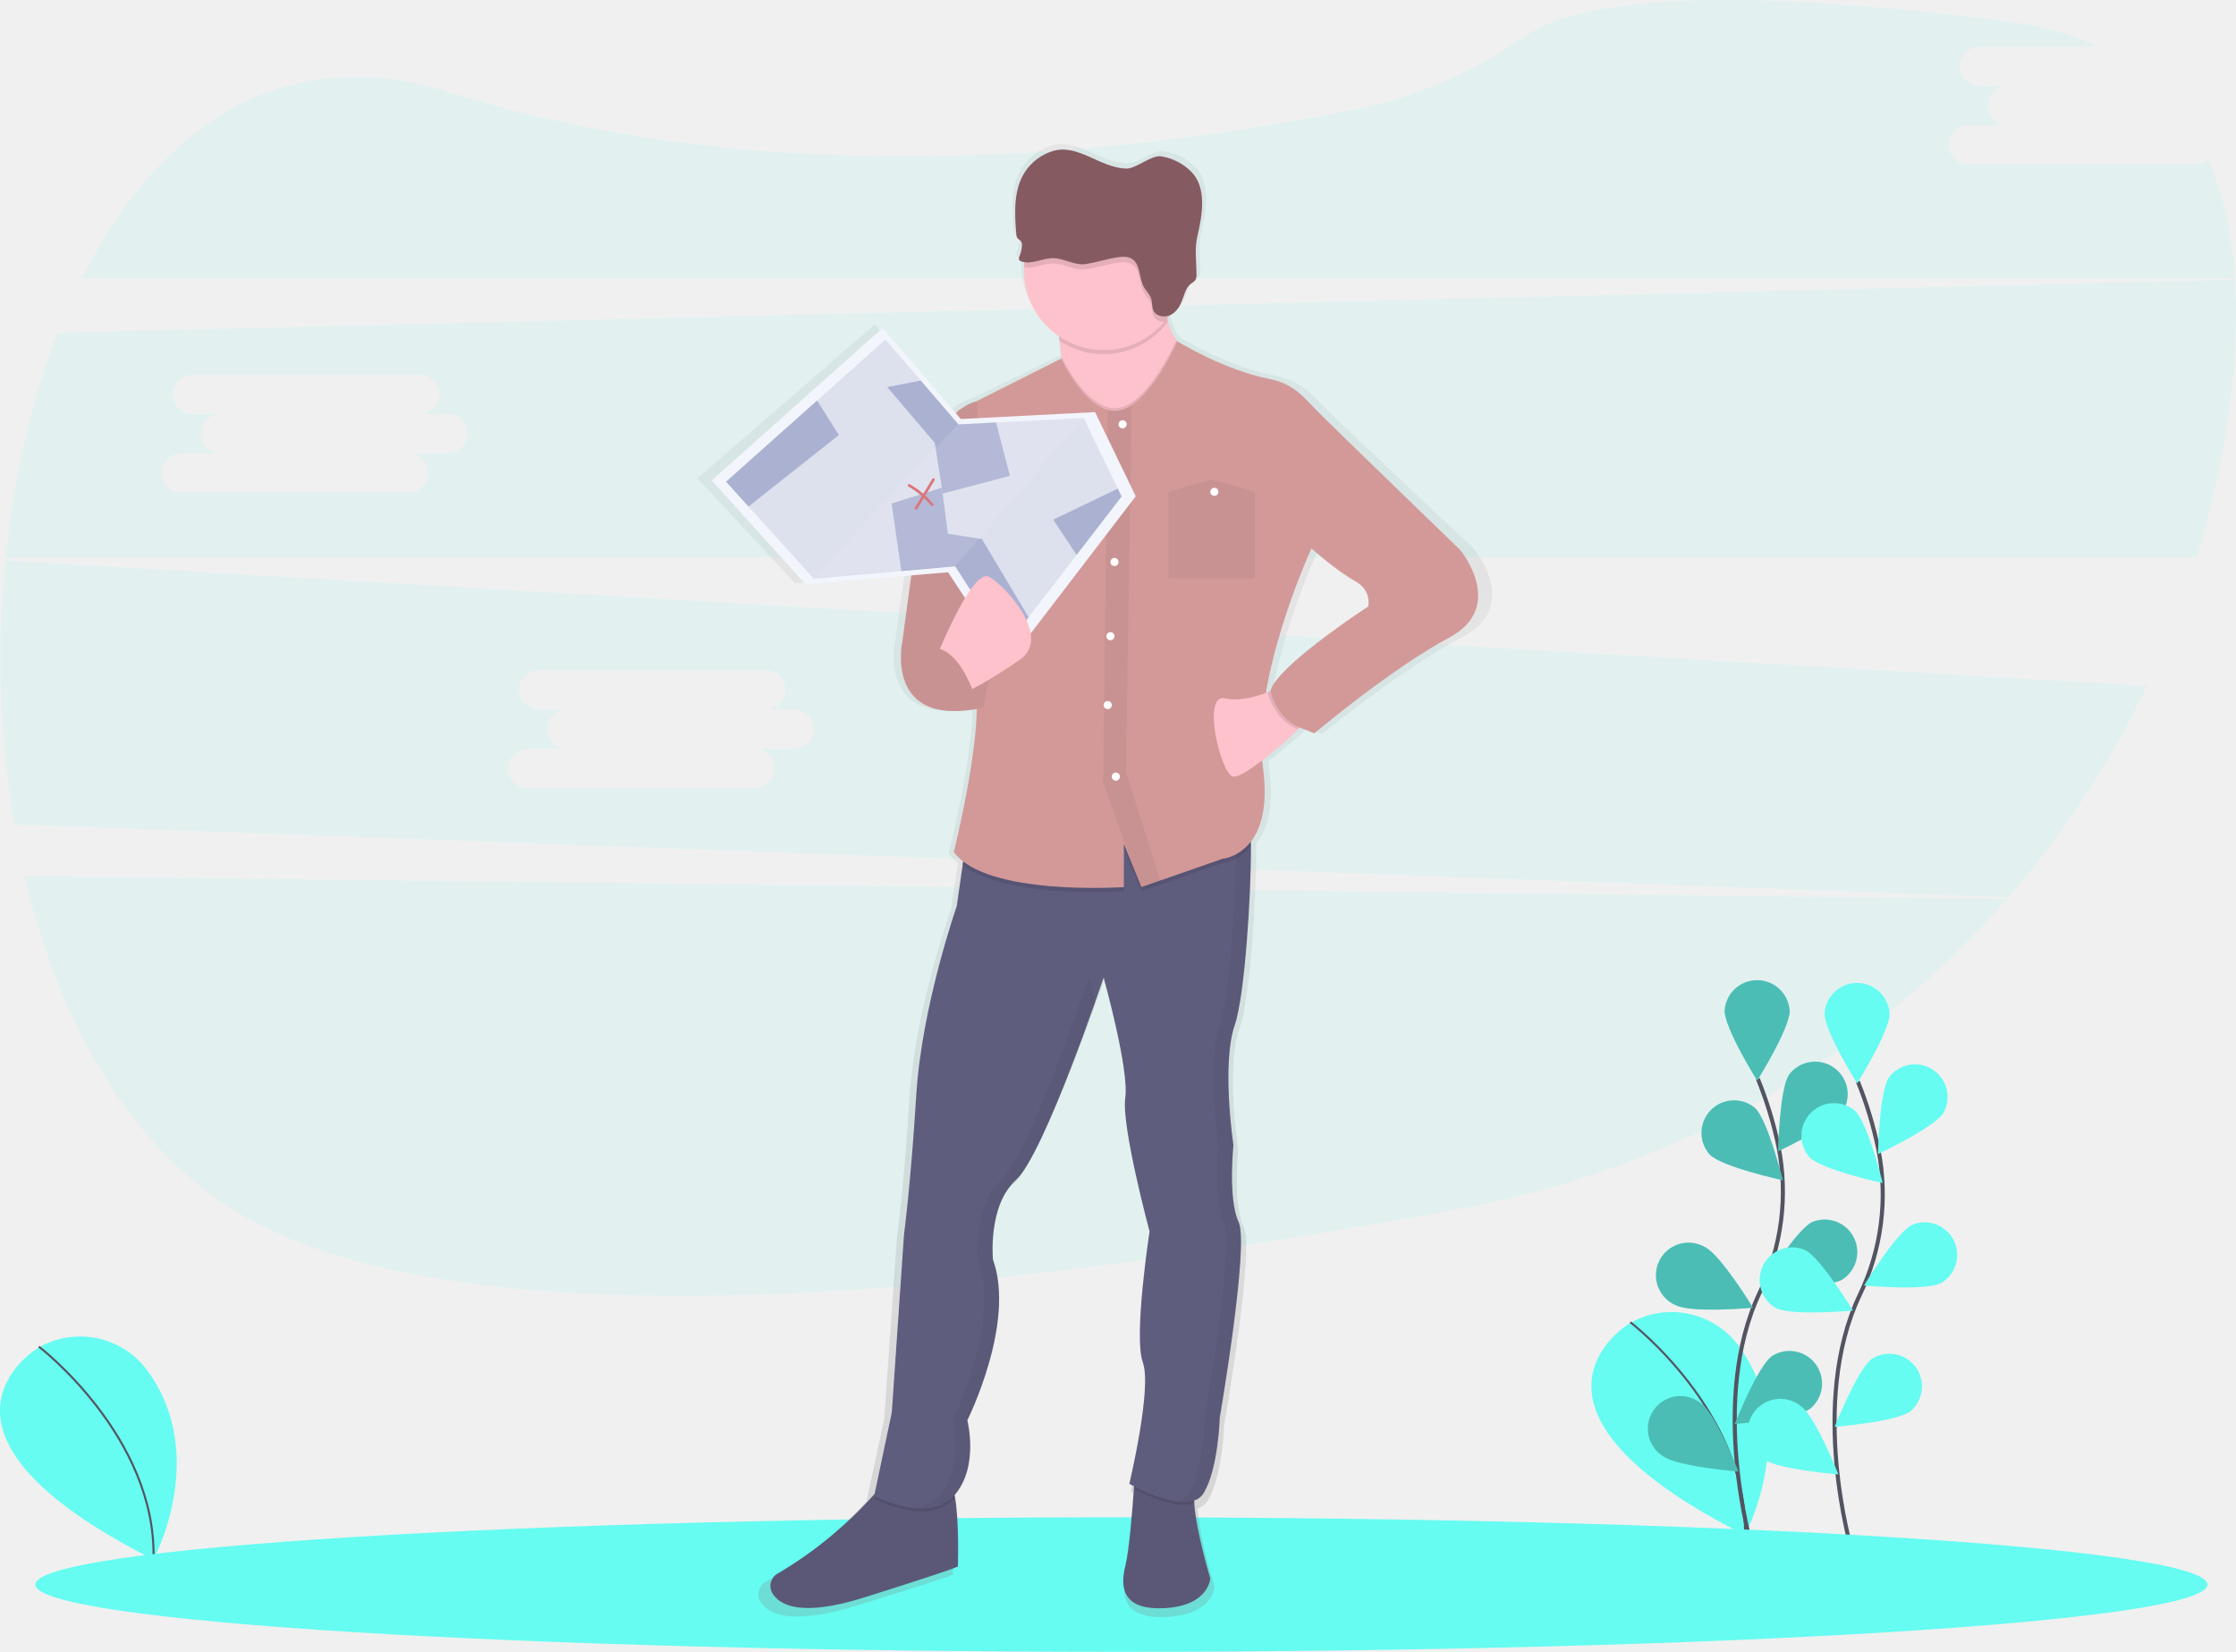
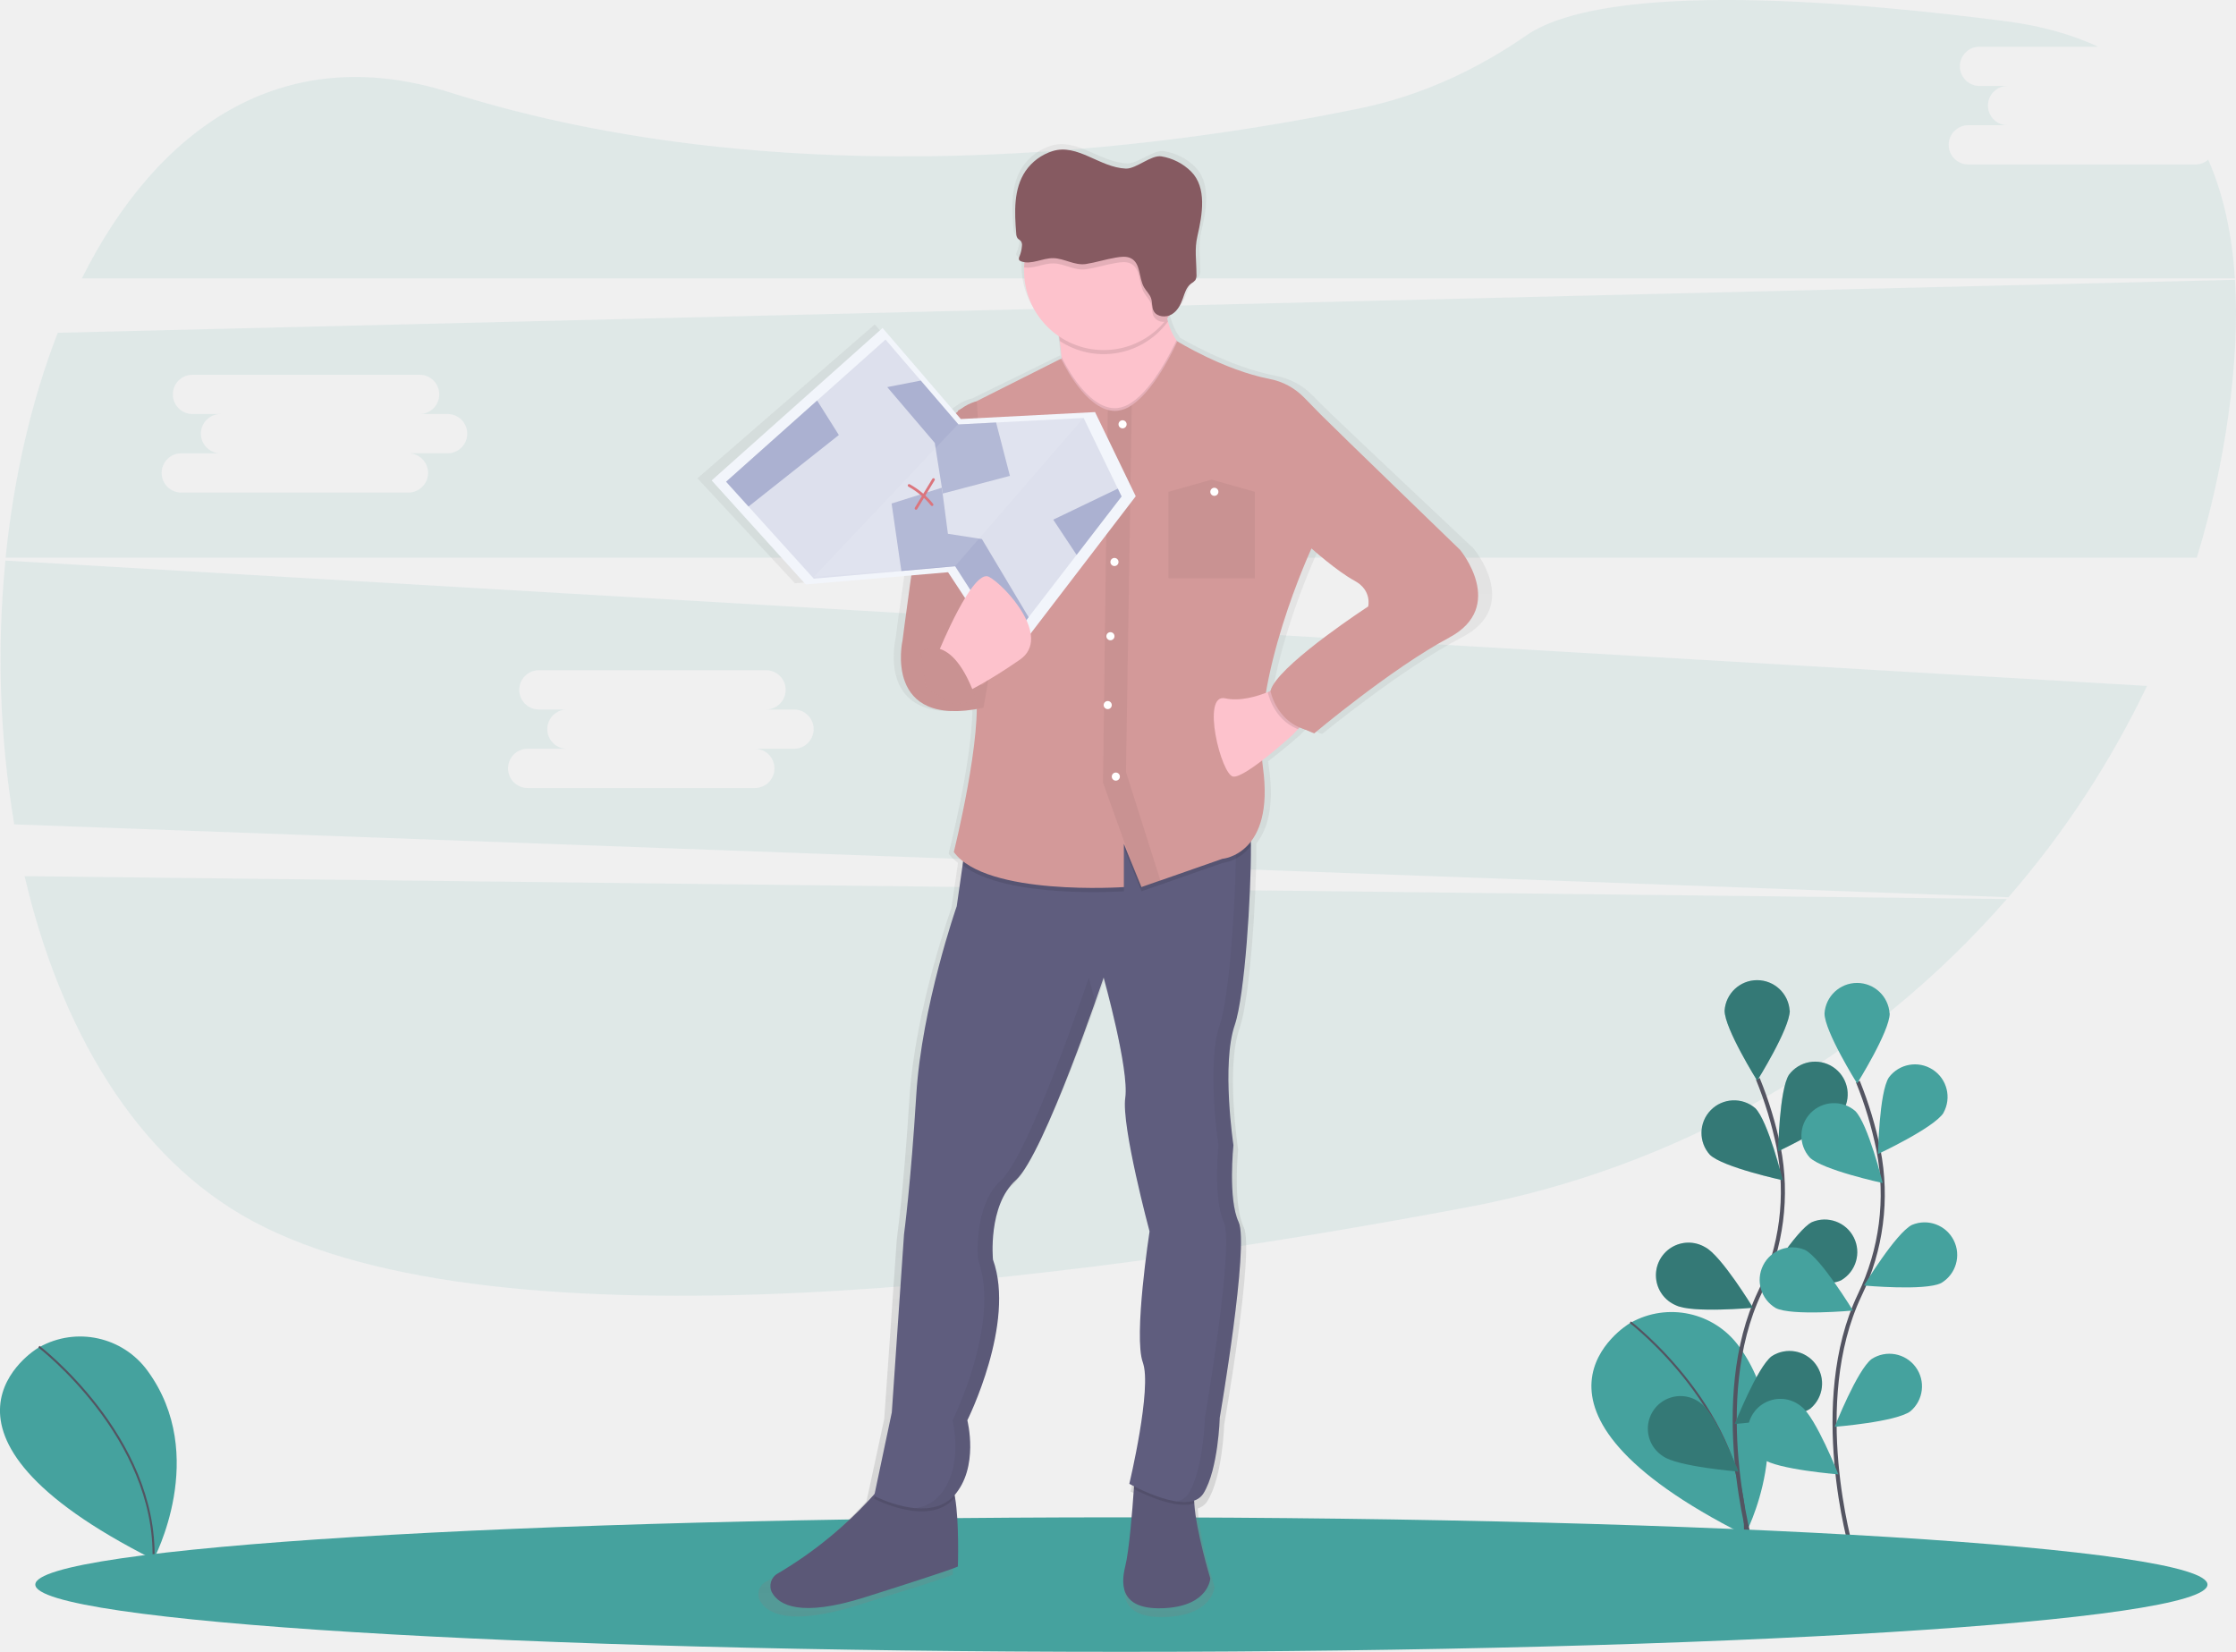
<svg xmlns="http://www.w3.org/2000/svg" id="86b9c162-e770-4ffa-9cda-84e615f7dc7a" data-name="Layer 1" width="1097.33" height="810.62" viewBox="0 0 1097.33 810.62">
  <defs>
    <linearGradient id="18f7bdf6-b159-4951-801a-ccf90bc3291f" x1="588.67" y1="838.15" x2="588.67" y2="115.47" gradientUnits="userSpaceOnUse">
      <stop offset="0" stop-color="gray" stop-opacity="0.25" />
      <stop offset="0.54" stop-color="gray" stop-opacity="0.12" />
      <stop offset="1" stop-color="gray" stop-opacity="0.1" />
    </linearGradient>
  </defs>
-   <path d="M63.41,474.66C80.77,548.86,117.52,613,175.6,644.09c120.7,64.61,392.91,31.29,596.07-7A465.21,465.21,0,0,0,1036.21,485.9Z" transform="translate(-51.34 -44.69)" fill="#66fcf1" opacity="0.1" />
-   <path d="M850.65,694.41S783,735.21,907.68,798c0,0,27.46-51-2.9-92.57a40.94,40.94,0,0,0-53.12-11.64Z" transform="translate(-51.34 -44.69)" fill="#66fcf1" />
+   <path d="M63.41,474.66C80.77,548.86,117.52,613,175.6,644.09c120.7,64.61,392.91,31.29,596.07-7A465.21,465.21,0,0,0,1036.21,485.9Z" transform="translate(-51.34 -44.69)" fill="#45a29e" opacity="0.1" />
+   <path d="M850.65,694.41S783,735.21,907.68,798c0,0,27.46-51-2.9-92.57a40.94,40.94,0,0,0-53.12-11.64Z" transform="translate(-51.34 -44.69)" fill="#45a29e" />
  <path d="M851.43,693.55S909.31,737.83,907.68,798" transform="translate(-51.34 -44.69)" fill="none" stroke="#535461" stroke-miterlimit="10" />
-   <path d="M69.65,706.41S2,747.21,126.68,810c0,0,27.46-51-2.9-92.57a40.94,40.94,0,0,0-53.12-11.64Z" transform="translate(-51.34 -44.69)" fill="#66fcf1" />
+   <path d="M69.65,706.41S2,747.21,126.68,810c0,0,27.46-51-2.9-92.57a40.94,40.94,0,0,0-53.12-11.64Z" transform="translate(-51.34 -44.69)" fill="#45a29e" />
  <path d="M70.43,705.55S128.31,749.83,126.68,810" transform="translate(-51.34 -44.69)" fill="none" stroke="#535461" stroke-miterlimit="10" />
  <path d="M911,803.77s-21.19-72,4-124.91a113.65,113.65,0,0,0,9.19-71.3A191.13,191.13,0,0,0,914,574.1" transform="translate(-51.34 -44.69)" fill="none" stroke="#535461" stroke-miterlimit="10" stroke-width="2" />
-   <path d="M929.69,540.64c0,8.82-16,34.39-16,34.39s-16-25.57-16-34.39a16,16,0,0,1,31.93,0Z" transform="translate(-51.34 -44.69)" fill="#66fcf1" />
-   <path d="M956.08,589.48c-4.79,7.4-32.09,20.19-32.09,20.19s.5-30.14,5.29-37.54a16,16,0,0,1,26.8,17.36Z" transform="translate(-51.34 -44.69)" fill="#66fcf1" />
-   <path d="M954.93,672.95c-7.87,4-37.89,1.23-37.89,1.23s15.64-25.77,23.52-29.74a16,16,0,0,1,14.38,28.51Z" transform="translate(-51.34 -44.69)" fill="#66fcf1" />
-   <path d="M939.83,735.91c-7.09,5.24-37.14,7.61-37.14,7.61s11.06-28,18.15-33.29a16,16,0,0,1,19,25.67Z" transform="translate(-51.34 -44.69)" fill="#66fcf1" />
-   <path d="M890.46,611.38c6.32,6.14,35.79,12.51,35.79,12.51s-7.22-29.27-13.54-35.41a16,16,0,0,0-22.25,22.9Z" transform="translate(-51.34 -44.69)" fill="#66fcf1" />
-   <path d="M873.75,685.23c7.87,4,37.89,1.23,37.89,1.23S896,660.69,888.12,656.72a16,16,0,1,0-14.38,28.51Z" transform="translate(-51.34 -44.69)" fill="#66fcf1" />
-   <path d="M867.35,759.24c7.09,5.24,37.14,7.61,37.14,7.61s-11.06-28-18.15-33.29a16,16,0,1,0-19,25.67Z" transform="translate(-51.34 -44.69)" fill="#66fcf1" />
+   <path d="M929.69,540.64c0,8.82-16,34.39-16,34.39s-16-25.57-16-34.39a16,16,0,0,1,31.93,0Z" transform="translate(-51.34 -44.69)" fill="#45a29e" />
+   <path d="M956.08,589.48c-4.79,7.4-32.09,20.19-32.09,20.19s.5-30.14,5.29-37.54a16,16,0,0,1,26.8,17.36Z" transform="translate(-51.34 -44.69)" fill="#45a29e" />
+   <path d="M954.93,672.95c-7.87,4-37.89,1.23-37.89,1.23s15.64-25.77,23.52-29.74a16,16,0,0,1,14.38,28.51Z" transform="translate(-51.34 -44.69)" fill="#45a29e" />
+   <path d="M939.83,735.91c-7.09,5.24-37.14,7.61-37.14,7.61s11.06-28,18.15-33.29a16,16,0,0,1,19,25.67Z" transform="translate(-51.34 -44.69)" fill="#45a29e" />
+   <path d="M890.46,611.38c6.32,6.14,35.79,12.51,35.79,12.51s-7.22-29.27-13.54-35.41a16,16,0,0,0-22.25,22.9Z" transform="translate(-51.34 -44.69)" fill="#45a29e" />
+   <path d="M873.75,685.23c7.87,4,37.89,1.23,37.89,1.23S896,660.69,888.12,656.72a16,16,0,1,0-14.38,28.51Z" transform="translate(-51.34 -44.69)" fill="#45a29e" />
+   <path d="M867.35,759.24c7.09,5.24,37.14,7.61,37.14,7.61s-11.06-28-18.15-33.29a16,16,0,1,0-19,25.67Z" transform="translate(-51.34 -44.69)" fill="#45a29e" />
  <path d="M929.69,540.64c0,8.82-16,34.39-16,34.39s-16-25.57-16-34.39a16,16,0,0,1,31.93,0Z" transform="translate(-51.34 -44.69)" opacity="0.25" />
  <path d="M956.08,589.48c-4.79,7.4-32.09,20.19-32.09,20.19s.5-30.14,5.29-37.54a16,16,0,0,1,26.8,17.36Z" transform="translate(-51.34 -44.69)" opacity="0.25" />
  <path d="M954.93,672.95c-7.87,4-37.89,1.23-37.89,1.23s15.64-25.77,23.52-29.74a16,16,0,0,1,14.38,28.51Z" transform="translate(-51.34 -44.69)" opacity="0.25" />
  <path d="M939.83,735.91c-7.09,5.24-37.14,7.61-37.14,7.61s11.06-28,18.15-33.29a16,16,0,0,1,19,25.67Z" transform="translate(-51.34 -44.69)" opacity="0.25" />
  <path d="M890.46,611.38c6.32,6.14,35.79,12.51,35.79,12.51s-7.22-29.27-13.54-35.41a16,16,0,0,0-22.25,22.9Z" transform="translate(-51.34 -44.69)" opacity="0.25" />
  <path d="M873.75,685.23c7.87,4,37.89,1.23,37.89,1.23S896,660.69,888.12,656.72a16,16,0,1,0-14.38,28.51Z" transform="translate(-51.34 -44.69)" opacity="0.25" />
  <path d="M867.35,759.24c7.09,5.24,37.14,7.61,37.14,7.61s-11.06-28-18.15-33.29a16,16,0,1,0-19,25.67Z" transform="translate(-51.34 -44.69)" opacity="0.25" />
  <path d="M960,805.14s-21.19-72,4-124.91a113.65,113.65,0,0,0,9.19-71.3,191.13,191.13,0,0,0-10.09-33.46" transform="translate(-51.34 -44.69)" fill="none" stroke="#535461" stroke-miterlimit="10" stroke-width="2" />
-   <path d="M978.73,542c0,8.82-16,34.39-16,34.39s-16-25.57-16-34.39a16,16,0,0,1,31.93,0Z" transform="translate(-51.34 -44.69)" fill="#66fcf1" />
-   <path d="M1005.12,590.85C1000.33,598.25,973,611,973,611s.5-30.14,5.29-37.54a16,16,0,0,1,26.8,17.36Z" transform="translate(-51.34 -44.69)" fill="#66fcf1" />
-   <path d="M1004,674.32c-7.87,4-37.89,1.23-37.89,1.23s15.64-25.77,23.52-29.74A16,16,0,0,1,1004,674.32Z" transform="translate(-51.34 -44.69)" fill="#66fcf1" />
-   <path d="M988.87,737.28c-7.09,5.24-37.14,7.61-37.14,7.61s11.06-28,18.15-33.29a16,16,0,0,1,19,25.67Z" transform="translate(-51.34 -44.69)" fill="#66fcf1" />
-   <path d="M939.5,612.75c6.32,6.14,35.79,12.51,35.79,12.51s-7.22-29.27-13.54-35.41a16,16,0,0,0-22.25,22.9Z" transform="translate(-51.34 -44.69)" fill="#66fcf1" />
-   <path d="M922.78,686.6c7.87,4,37.89,1.23,37.89,1.23S945,662.06,937.16,658.09a16,16,0,0,0-14.38,28.51Z" transform="translate(-51.34 -44.69)" fill="#66fcf1" />
-   <path d="M916.38,760.61c7.09,5.24,37.14,7.61,37.14,7.61s-11.06-28-18.15-33.29a16,16,0,1,0-19,25.67Z" transform="translate(-51.34 -44.69)" fill="#66fcf1" />
-   <path d="M1128.77,125.41H1017.3a9.63,9.63,0,1,1,0-19.27h19.27a9.63,9.63,0,0,1,0-19.27H1022.8a9.63,9.63,0,0,1,0-19.27H1081c-12.91-6-28-10.27-45.38-12.51-158.64-20.38-215.28-6.9-235.26,7-24.65,17.1-52.15,29.68-81.54,35.74C620.92,118,437.87,142.29,272,90c-82.46-26-143.75,17.92-180.48,91.28H1148.13c-1.38-21.32-5.51-41-13.09-58.24A9.58,9.58,0,0,1,1128.77,125.41Z" transform="translate(-51.34 -44.69)" fill="#66fcf1" opacity="0.1" />
-   <path d="M54,319.79a491.06,491.06,0,0,0,4.33,129.46L1037,485a460,460,0,0,0,68-103.7ZM441,412.14H421.77a9.63,9.63,0,0,1,0,19.27H310.3a9.63,9.63,0,1,1,0-19.27h19.27a9.63,9.63,0,0,1,0-19.27H315.8a9.63,9.63,0,0,1,0-19.27H427.27a9.63,9.63,0,1,1,0,19.27H441a9.63,9.63,0,0,1,0,19.27Z" transform="translate(-51.34 -44.69)" fill="#66fcf1" opacity="0.1" />
-   <path d="M1148.17,182,79.68,208c-13,33.41-21.61,71.19-25.59,110.34H1129.45A456.46,456.46,0,0,0,1145,248C1148.17,225,1149.46,202.71,1148.17,182ZM271,267.14H251.77a9.63,9.63,0,0,1,0,19.27H140.3a9.63,9.63,0,1,1,0-19.27h19.27a9.63,9.63,0,0,1,0-19.27H145.8a9.63,9.63,0,0,1,0-19.27H257.27a9.63,9.63,0,1,1,0,19.27H271a9.63,9.63,0,0,1,0,19.27Z" transform="translate(-51.34 -44.69)" fill="#66fcf1" opacity="0.1" />
-   <ellipse cx="550.33" cy="777.62" rx="533" ry="33" fill="#66fcf1" />
+   <path d="M978.73,542c0,8.82-16,34.39-16,34.39s-16-25.57-16-34.39a16,16,0,0,1,31.93,0Z" transform="translate(-51.34 -44.69)" fill="#45a29e" />
+   <path d="M1005.12,590.85C1000.33,598.25,973,611,973,611s.5-30.14,5.29-37.54a16,16,0,0,1,26.8,17.36Z" transform="translate(-51.34 -44.69)" fill="#45a29e" />
+   <path d="M1004,674.32c-7.87,4-37.89,1.23-37.89,1.23s15.64-25.77,23.52-29.74A16,16,0,0,1,1004,674.32Z" transform="translate(-51.34 -44.69)" fill="#45a29e" />
+   <path d="M988.87,737.28c-7.09,5.24-37.14,7.61-37.14,7.61s11.06-28,18.15-33.29a16,16,0,0,1,19,25.67Z" transform="translate(-51.34 -44.69)" fill="#45a29e" />
+   <path d="M939.5,612.75c6.32,6.14,35.79,12.51,35.79,12.51s-7.22-29.27-13.54-35.41a16,16,0,0,0-22.25,22.9Z" transform="translate(-51.34 -44.69)" fill="#45a29e" />
+   <path d="M922.78,686.6c7.87,4,37.89,1.23,37.89,1.23S945,662.06,937.16,658.09a16,16,0,0,0-14.38,28.51Z" transform="translate(-51.34 -44.69)" fill="#45a29e" />
+   <path d="M916.38,760.61c7.09,5.24,37.14,7.61,37.14,7.61s-11.06-28-18.15-33.29a16,16,0,1,0-19,25.67Z" transform="translate(-51.34 -44.69)" fill="#45a29e" />
+   <path d="M1128.77,125.41H1017.3a9.63,9.63,0,1,1,0-19.27h19.27a9.63,9.63,0,0,1,0-19.27H1022.8a9.63,9.63,0,0,1,0-19.27H1081c-12.91-6-28-10.27-45.38-12.51-158.64-20.38-215.28-6.9-235.26,7-24.65,17.1-52.15,29.68-81.54,35.74C620.92,118,437.87,142.29,272,90c-82.46-26-143.75,17.92-180.48,91.28H1148.13c-1.38-21.32-5.51-41-13.09-58.24A9.58,9.58,0,0,1,1128.77,125.41Z" transform="translate(-51.34 -44.69)" fill="#45a29e" opacity="0.1" />
+   <path d="M54,319.79a491.06,491.06,0,0,0,4.33,129.46L1037,485a460,460,0,0,0,68-103.7ZM441,412.14H421.77a9.63,9.63,0,0,1,0,19.27H310.3a9.63,9.63,0,1,1,0-19.27h19.27a9.63,9.63,0,0,1,0-19.27H315.8a9.63,9.63,0,0,1,0-19.27H427.27a9.63,9.63,0,1,1,0,19.27H441a9.63,9.63,0,0,1,0,19.27Z" transform="translate(-51.34 -44.69)" fill="#45a29e" opacity="0.1" />
+   <path d="M1148.17,182,79.68,208c-13,33.41-21.61,71.19-25.59,110.34H1129.45A456.46,456.46,0,0,0,1145,248C1148.17,225,1149.46,202.71,1148.17,182ZM271,267.14H251.77a9.63,9.63,0,0,1,0,19.27H140.3a9.63,9.63,0,1,1,0-19.27h19.27a9.63,9.63,0,0,1,0-19.27H145.8a9.63,9.63,0,0,1,0-19.27H257.27a9.63,9.63,0,1,1,0,19.27H271a9.63,9.63,0,0,1,0,19.27Z" transform="translate(-51.34 -44.69)" fill="#45a29e" opacity="0.1" />
+   <ellipse cx="550.33" cy="777.62" rx="533" ry="33" fill="#45a29e" />
  <path d="M774.44,313.8s-61.81-58.17-70.74-66.87c-3.11-3-6.05-6-8.56-8.53a33.57,33.57,0,0,0-17.73-9.29c-23.16-4.39-46.85-18.63-46.85-18.63h0c-.13-.17-.26-.32-.38-.5a28.17,28.17,0,0,1-4.35-9.3c-.13-.49-.26-1-.37-1.52q.56-.72,1.09-1.47a7.16,7.16,0,0,0,1.17-.53c2.93-1.67,4.58-4.76,5.69-7.8,1-2.69,1.8-5.66,4.18-7.41a8.74,8.74,0,0,0,2.27-1.81,5.33,5.33,0,0,0,.53-3.09c0-6.83-1.09-12.07.5-18.73,2.54-10.66,4.87-24-3.18-31.91a28.11,28.11,0,0,0-15.16-7.55c-5.17-.82-12.82,6.22-18.06,6-13.35-.51-24.6-12.55-37.29-8.66a26.22,26.22,0,0,0-13.7,9.82c-6.26,8.92-5.66,20.46-4.76,31.1a3.87,3.87,0,0,0,.69,2.27c.47.55,1.22.84,1.68,1.39a3.37,3.37,0,0,1,.52,2.49,16.34,16.34,0,0,1-1.24,5,2,2,0,0,0-.19,1.81,1.89,1.89,0,0,0,1,.68,9.09,9.09,0,0,0,1.65.39c-.09.88-.17,1.76-.2,2.65,0,.5,0,1,0,1.51a39.14,39.14,0,0,0,17.82,32.68c.11.72.23,1.46.34,2.23.34,2.37.65,5,.88,7.86,0,.52.08,1,.12,1.57l-.27-.55-43,21.08a21.31,21.31,0,0,0-8.67,4.25l-.85.42v.25q-.53.44-1.08.94L480.63,203.9l-87,75.52,47.84,51.51,53.76-4.48c-2.65,18.2-4.46,32.15-4.46,32.15s-9.83,42.13,37.79,34.07c-.31,26.57-11.69,70.91-11.69,70.91a23.42,23.42,0,0,0,4.63,4.57l-.27,1.81-3,20.37s-17.86,49.48-20.6,93.61-6.18,68.87-6.18,68.87l-6.18,88.27-8.69,40.36a204.06,204.06,0,0,1-49.4,39.5,6.92,6.92,0,0,0-2.8,9.48c3.52,6.06,14.35,12.35,47.15,2.27,52.2-16,47.39-15.38,47.39-15.38s.77-21.42-1.45-34.12c-.07-.38-.14-.75-.21-1.12,12.5-14.09,6.46-37,6.46-37s24.72-48.14,13-79.57c0,0-2.75-26.75,11.68-39.45.2-.18.41-.38.62-.59l.19-.2.47-.5.21-.23.55-.64.12-.14c.22-.27.45-.56.68-.86l.18-.24L552,622l.22-.32.54-.79.18-.26.73-1.11.14-.22.61-1,.23-.38.56-.94.21-.36.77-1.34v0l.77-1.38.22-.41.59-1.09.23-.44.71-1.35.09-.17.82-1.6.2-.39.64-1.27.24-.48.67-1.36.17-.34.84-1.75.14-.29.7-1.49.24-.51.65-1.39.21-.45.86-1.87,0,0,.83-1.85.23-.51.65-1.47.22-.51L568,591l0-.08.87-2,.19-.43.68-1.58.23-.53.71-1.69.14-.32.86-2,.14-.33.71-1.7.23-.55.65-1.59.19-.46.83-2,.07-.17.75-1.85.23-.57.61-1.52.22-.55.72-1.82.07-.19.78-2,.23-.58.56-1.43.24-.63.59-1.52.17-.45.73-1.89.2-.52.53-1.38.27-.7.47-1.22.25-.66.66-1.75.19-.51.48-1.28.27-.71.4-1.07.27-.73.45-1.21.29-.78.45-1.22.29-.78.31-.84.29-.8.25-.69.67-1.82.11-.31.31-.86.21-.57.32-.87.15-.41c2.87-7.91,4.63-13,4.63-13s13,45.47,11,59.51,12.36,66.2,12.36,66.2-8.24,52.16-3.43,64.86-6.87,60.18-6.87,60.18.89.49,2.4,1.24l-.09,1.29c-.75,10.44-2.38,30.5-4.37,38.26-2.75,10.7-1.37,22.07,20.6,20.73s22.66-14.71,22.66-14.71-7.25-23.38-8.14-37.17c0-.45,0-.89-.06-1.32l0,0,.62-.23.18-.07c.25-.11.49-.22.72-.34l0,0c.22-.12.42-.24.63-.37l.18-.12q.26-.18.51-.38l.12-.1q.3-.25.57-.52l.13-.13q.21-.23.41-.47l.14-.18c.16-.21.32-.43.47-.67,7.55-12,8.24-37.45,8.24-37.45s15.11-85.59,9.62-97-2.75-38.11-2.75-38.11-6.18-40.12.69-59.51c5.14-14.52,8.36-64.66,8.21-88.65q0-.75,0-1.47c0-.17,0-.34,0-.51,5.12-6.36,9-17.52,6.24-37.08-.16-1.11-.28-2.23-.4-3.37,7.8-5.83,15.5-12.68,15.5-12.68l2.66-2.74.85-.88c.74.31,1.52.59,2.33.84,3,1.36,5.14,2.12,5.14,2.12s39.15-32.1,68.68-47.48S774.44,313.8,774.44,313.8Zm-46.7,28.08S686.53,368,679,381.34a10,10,0,0,0-1,2.38l-1,.42h0l-1.26.48c6.31-36,23.2-71.49,23.2-71.49s13,11.37,22,16S727.74,341.89,727.74,341.89Z" transform="translate(-51.34 -44.69)" fill="url(#18f7bdf6-b159-4951-801a-ccf90bc3291f)" />
  <path d="M475.73,828.55c-31.64,10-42.09,3.76-45.48-2.25a7,7,0,0,1,2.7-9.39,198.05,198.05,0,0,0,48-39.54c3.52-4,5.37-6.45,5.37-6.45s24.51-4.64,30.47,0c1.49,1.16,2.53,4.4,3.24,8.6,2.14,12.58,1.4,33.8,1.4,33.8S526.07,812.65,475.73,828.55Z" transform="translate(-51.34 -44.69)" fill="#5b5877" />
  <path d="M645.3,819.27s-.66,13.25-21.86,14.57-22.52-9.94-19.87-20.53c1.92-7.68,3.49-27.55,4.21-37.9.27-3.93.42-6.48.42-6.48s33.12-3.31,29.81,6a20.65,20.65,0,0,0-.56,7.56C638.31,796.12,645.3,819.27,645.3,819.27Z" transform="translate(-51.34 -44.69)" fill="#5b5877" />
  <path d="M520,779.52l-.59.68c-12.59,13.91-39.08,0-39.08,0l.59-2.82c3.52-4,5.37-6.45,5.37-6.45s24.51-4.64,30.47,0C518.29,772.08,519.33,775.32,520,779.52Z" transform="translate(-51.34 -44.69)" opacity="0.1" />
  <path d="M638,774.89a20.65,20.65,0,0,0-.56,7.56c-8.66,3-24-4.1-29.67-7,.27-3.93.42-6.48.42-6.48S641.33,765.62,638,774.89Z" transform="translate(-51.34 -44.69)" opacity="0.1" />
  <path d="M659.21,644.4c5.3,11.26-9.27,96-9.27,96s-.66,25.17-7.95,37.09-36.43-4.64-36.43-4.64,11.26-47,6.62-59.62S615.49,649,615.49,649s-13.91-51.67-11.92-65.58-10.6-59-10.6-59-29.15,86.78-43.06,99.36-11.26,39.08-11.26,39.08c11.26,31.13-12.59,78.83-12.59,78.83s6,23.18-6.62,37.09-39.08,0-39.08,0L489,737.8l6-87.44s3.31-24.51,6-68.23,19.87-92.74,19.87-92.74l2.88-20.18,2.42-16.92s134.47-4.64,137.78-5.3c.83-.17,1.25,4.89,1.29,12.86.15,23.77-3,73.43-7.92,87.82-6.62,19.21-.66,59-.66,59S653.91,633.14,659.21,644.4Z" transform="translate(-51.34 -44.69)" fill="#5f5d7e" />
  <g opacity="0.05">
    <path d="M585.69,524.5s-29.15,86.78-43.06,99.36-11.26,39.08-11.26,39.08c11.26,31.13-12.59,78.83-12.59,78.83s6,23.18-6.62,37.09a19,19,0,0,1-12.22,6c7,.73,14.39-.33,19.5-6,12.59-13.91,6.62-37.09,6.62-37.09s23.85-47.69,12.59-78.83c0,0-2.65-26.5,11.26-39.08,10.69-9.67,30.36-63.11,38.91-87.37C587.06,529.41,585.69,524.5,585.69,524.5Z" transform="translate(-51.34 -44.69)" />
    <path d="M656.56,606.64s-6-39.74.66-59c5-14.39,8.06-64.05,7.92-87.82,0-8-.46-13-1.29-12.86-.41.08-2.88.23-6.87.42.56,1.36.84,5.92.88,12.45.15,23.77-3,73.43-7.92,87.82-6.62,19.21-.66,59-.66,59s-2.65,26.5,2.65,37.76-9.27,96-9.27,96-.66,25.17-7.95,37.09a8.84,8.84,0,0,1-6.08,4c5.67.84,10.83.14,13.36-4,7.29-11.92,7.95-37.09,7.95-37.09s14.57-84.79,9.27-96S656.56,606.64,656.56,606.64Z" transform="translate(-51.34 -44.69)" />
  </g>
  <path d="M639.34,219.8,634.7,265.5s-73.53,15.9-65.58-9.94c3.76-12.23,4-25.36,3.13-35.79-.23-2.82-.52-5.44-.85-7.79a111.52,111.52,0,0,0-2.28-12.06s57-43.06,54.32-13.91a47.46,47.46,0,0,0,1.05,16.47,28.24,28.24,0,0,0,4.2,9.21C633.38,218.31,639.34,219.8,639.34,219.8Z" transform="translate(-51.34 -44.69)" fill="#fdc2cc" />
  <path d="M624.5,202.49c-.53.72-1.09,1.43-1.66,2.11A39.09,39.09,0,0,1,571.4,212a111.52,111.52,0,0,0-2.28-12.06s57-43.06,54.32-13.91A47.46,47.46,0,0,0,624.5,202.49Z" transform="translate(-51.34 -44.69)" opacity="0.1" />
  <path d="M632.05,177.4a39.08,39.08,0,0,1-78.16,0c0-.5,0-1,0-1.5a39.08,39.08,0,0,1,78.13,1.5Z" transform="translate(-51.34 -44.69)" fill="#fdc2cc" />
  <path d="M665.14,459.87a21.3,21.3,0,0,1-13.88,8.33l-30.44,10.65-.07,0-9.23,3.23-3.87-9.52-4.74-11.68v21.2s-58.16,4-79.26-12.89l2.42-16.92s134.47-4.64,137.78-5.3C664.68,446.84,665.1,451.89,665.14,459.87Z" transform="translate(-51.34 -44.69)" opacity="0.1" />
  <path d="M639.34,219.8,634.7,265.5s-73.53,15.9-65.58-9.94c3.76-12.23,4-25.36,3.13-35.79,1.27,2.66,10.62,21.48,22.71,24.75h0a13.11,13.11,0,0,0,4.63.44,15.37,15.37,0,0,0,7.13-2.76c10.88-7.23,20-26.26,22-30.5C633.38,218.31,639.34,219.8,639.34,219.8Z" transform="translate(-51.34 -44.69)" opacity="0.1" />
  <path d="M762.55,357.58c-28.48,15.24-66.24,47-66.24,47s-27.82-9.94-20.53-23.18,47-39.08,47-39.08,2-7.95-6.62-12.59-21.2-15.9-21.2-15.9-29.81,64.25-23.85,107.31-19.87,45-19.87,45l-30.44,10.65-.07,0-9.23,3.23-3.87-9.52-4.74-11.68v21.2s-67.57,4.64-83.46-17.22c0,0,14.57-58.29,10.6-80.81s-8.61-135.79-8.61-135.79l50.67-25.5S582,242.33,595,245.86h0a13.11,13.11,0,0,0,4.63.44,15.37,15.37,0,0,0,7.13-2.76c12.27-8.15,22.35-31.35,22.35-31.35s22.85,14.1,45.19,18.45a32.1,32.1,0,0,1,17.1,9.2c2.42,2.53,5.26,5.44,8.26,8.45,8.61,8.61,68.23,66.24,68.23,66.24S791,342.34,762.55,357.58Z" transform="translate(-51.34 -44.69)" fill="#d39999" />
  <path d="M697,393.35l-8.7,9.21-2.56,2.72s-23.18,21.2-29.15,20.53-15.9-41.07-4-38.42c7.24,1.61,15.71-.93,21.23-3.18h0a56.17,56.17,0,0,0,5.92-2.78Z" transform="translate(-51.34 -44.69)" fill="#fdc2cc" />
  <path d="M632.05,177.4a38.9,38.9,0,0,1-9.22,25.21,5.64,5.64,0,0,1-5.25-2.51c-1.1-1.93-.64-4.35-1.37-6.43s-2.39-3.51-3.44-5.36c-2.66-4.66-1.54-11.72-6.41-14.22-2.24-1.14-4.95-.76-7.45-.34-4.91.81-9.85,2.42-14.69,3.09-5.52.78-10.49-2.81-15.94-2.89-4.86-.08-9.74,2.77-14.35,1.95a39.08,39.08,0,0,1,78.13,1.5Z" transform="translate(-51.34 -44.69)" opacity="0.1" />
  <path d="M598.91,171.1c2.5-.41,5.21-.8,7.45.35,4.87,2.49,3.75,9.55,6.41,14.21,1.05,1.85,2.75,3.36,3.45,5.36s.27,4.5,1.37,6.43c1.59,2.79,5.9,3.2,8.73,1.54s4.41-4.71,5.48-7.73c.94-2.66,1.73-5.6,4-7.34a8.48,8.48,0,0,0,2.19-1.79,5.4,5.4,0,0,0,.52-3.06c0-6.76-1.05-12,.48-18.55,2.45-10.56,4.69-23.78-3.07-31.61a26.85,26.85,0,0,0-14.62-7.48c-5-.82-12.36,6.16-17.42,6-12.87-.51-23.73-12.43-36-8.58a25.32,25.32,0,0,0-13.22,9.73c-6,8.84-5.46,20.26-4.59,30.81a3.9,3.9,0,0,0,.67,2.25c.45.54,1.18.83,1.62,1.38a3.41,3.41,0,0,1,.5,2.46,16.55,16.55,0,0,1-1.19,5,2.06,2.06,0,0,0-.18,1.8,1.82,1.82,0,0,0,1,.68c5,1.8,10.4-1.67,15.75-1.58s10.43,3.67,15.95,2.89C589.06,173.52,594,171.91,598.91,171.1Z" transform="translate(-51.34 -44.69)" fill="#865a61" />
  <path d="M620.83,476.86l-.07,0-9.57,3.56-3.54-9.85-15-41.82L595,245.86h0a13.11,13.11,0,0,0,4.63.44,15.37,15.37,0,0,0,7.13-2.76h0l-2.84,180Z" transform="translate(-51.34 -44.69)" opacity="0.05" />
  <circle cx="550.91" cy="208.23" r="1.99" fill="#fff" />
  <circle cx="546.93" cy="275.79" r="1.99" fill="#fff" />
  <circle cx="543.62" cy="346.01" r="1.99" fill="#fff" />
  <circle cx="547.6" cy="381.11" r="1.99" fill="#fff" />
  <polygon points="615.83 283.74 573.43 283.74 573.43 241.35 594.63 235.38 615.83 241.35 615.83 283.74" opacity="0.05" />
  <circle cx="548.92" cy="239.36" r="1.99" fill="#fff" />
  <circle cx="595.95" cy="241.35" r="1.99" fill="#fff" />
  <circle cx="544.95" cy="312.22" r="1.99" fill="#fff" />
  <path d="M530.71,241.66s-18.55,2.65-24.51,36.43-11.92,80.81-11.92,80.81S484.34,402.62,534,392l2.65-15.24s-5,17.55-3.64-17.55,1.66-58,1.66-58Z" transform="translate(-51.34 -44.69)" fill="#d39999" />
  <path d="M530.71,241.66s-18.55,2.65-24.51,36.43-11.92,80.81-11.92,80.81S484.34,402.62,534,392l2.65-15.24s-7.62,16.89-6.29-18.22,4.31-57.3,4.31-57.3Z" transform="translate(-51.34 -44.69)" opacity="0.05" />
  <path d="M697,393.35l-8.7,9.21c-12.37-5-14.77-18.11-14.77-18.11l.32-.24h0a56.17,56.17,0,0,0,5.92-2.78Z" transform="translate(-51.34 -44.69)" opacity="0.1" />
  <path d="M684.72,376.46l-9.89,7.33s3.27,17.84,21.81,19.83l7.95-13.91Z" transform="translate(-51.34 -44.69)" fill="#d39999" />
  <polygon points="349.25 235.77 433.13 160.96 471.52 205.63 537.4 202.23 557.37 243.53 494.65 325.45 465.27 280.82 395.39 286.8 349.25 235.77" fill="#f2f5fb" />
  <polygon points="550.42 243.63 528.35 272.3 504.8 302.9 493.92 317.05 468.75 277.89 442.35 280.21 399.37 283.98 367.35 248.57 356.34 236.4 401.01 196.56 434.57 166.64 451.86 186.76 470.36 208.29 488.84 207.34 531.8 205.12 548.57 239.8 550.42 243.63" fill="#dde0ed" />
  <polygon points="411.67 213.48 367.35 248.57 356.34 236.4 401.01 196.56 411.67 213.48" fill="#abb1d1" />
  <polygon points="462.23 239.33 458.74 217.34 435.42 189.97 451.86 186.76 470.36 208.29 488.84 207.34 495.62 233.53 462.69 242.2 462.23 239.33" fill="#abb1d1" />
  <polygon points="550.42 243.63 528.35 272.3 516.89 255.02 548.57 239.8 550.42 243.63" fill="#abb1d1" />
  <polygon points="504.8 302.9 493.92 317.05 468.75 277.89 442.35 280.21 437.56 247.1 462.23 239.33 465.19 261.95 481.88 264.54 504.8 302.9" fill="#abb1d1" />
  <path d="M508.88,293a.66.66,0,0,1-.64-.23,38.34,38.34,0,0,0-11.07-9.27.66.66,0,1,1,.64-1.16,39.67,39.67,0,0,1,11.45,9.59.66.66,0,0,1-.39,1.07Z" transform="translate(-51.34 -44.69)" fill="#d7666f" />
  <path d="M501,294.84a.66.66,0,0,1-.69-1l8.58-14.17a.66.66,0,0,1,1.13.69l-8.58,14.17A.66.66,0,0,1,501,294.84Z" transform="translate(-51.34 -44.69)" fill="#d7666f" />
  <polygon points="399.39 283.1 470.21 208.14 531.67 205.15 468.92 277.63 399.39 283.1" fill="#fff" opacity="0.1" />
  <path d="M512.16,364.16s16.56-40.63,24.51-36.41,31.13,29.55,15.24,40.63-27.16,16.36-27.16,16.36l-12.59-1.58Z" transform="translate(-51.34 -44.69)" fill="#fdc2cc" />
  <path d="M503.22,364.53s15.19-11.92,27.46,24.18l-11.57,1.66-13.25-7.95Z" transform="translate(-51.34 -44.69)" fill="#d39999" />
  <path d="M503.22,364.53s15.19-11.92,27.46,24.18l-11.57,1.66-13.25-7.95Z" transform="translate(-51.34 -44.69)" opacity="0.05" />
</svg>
